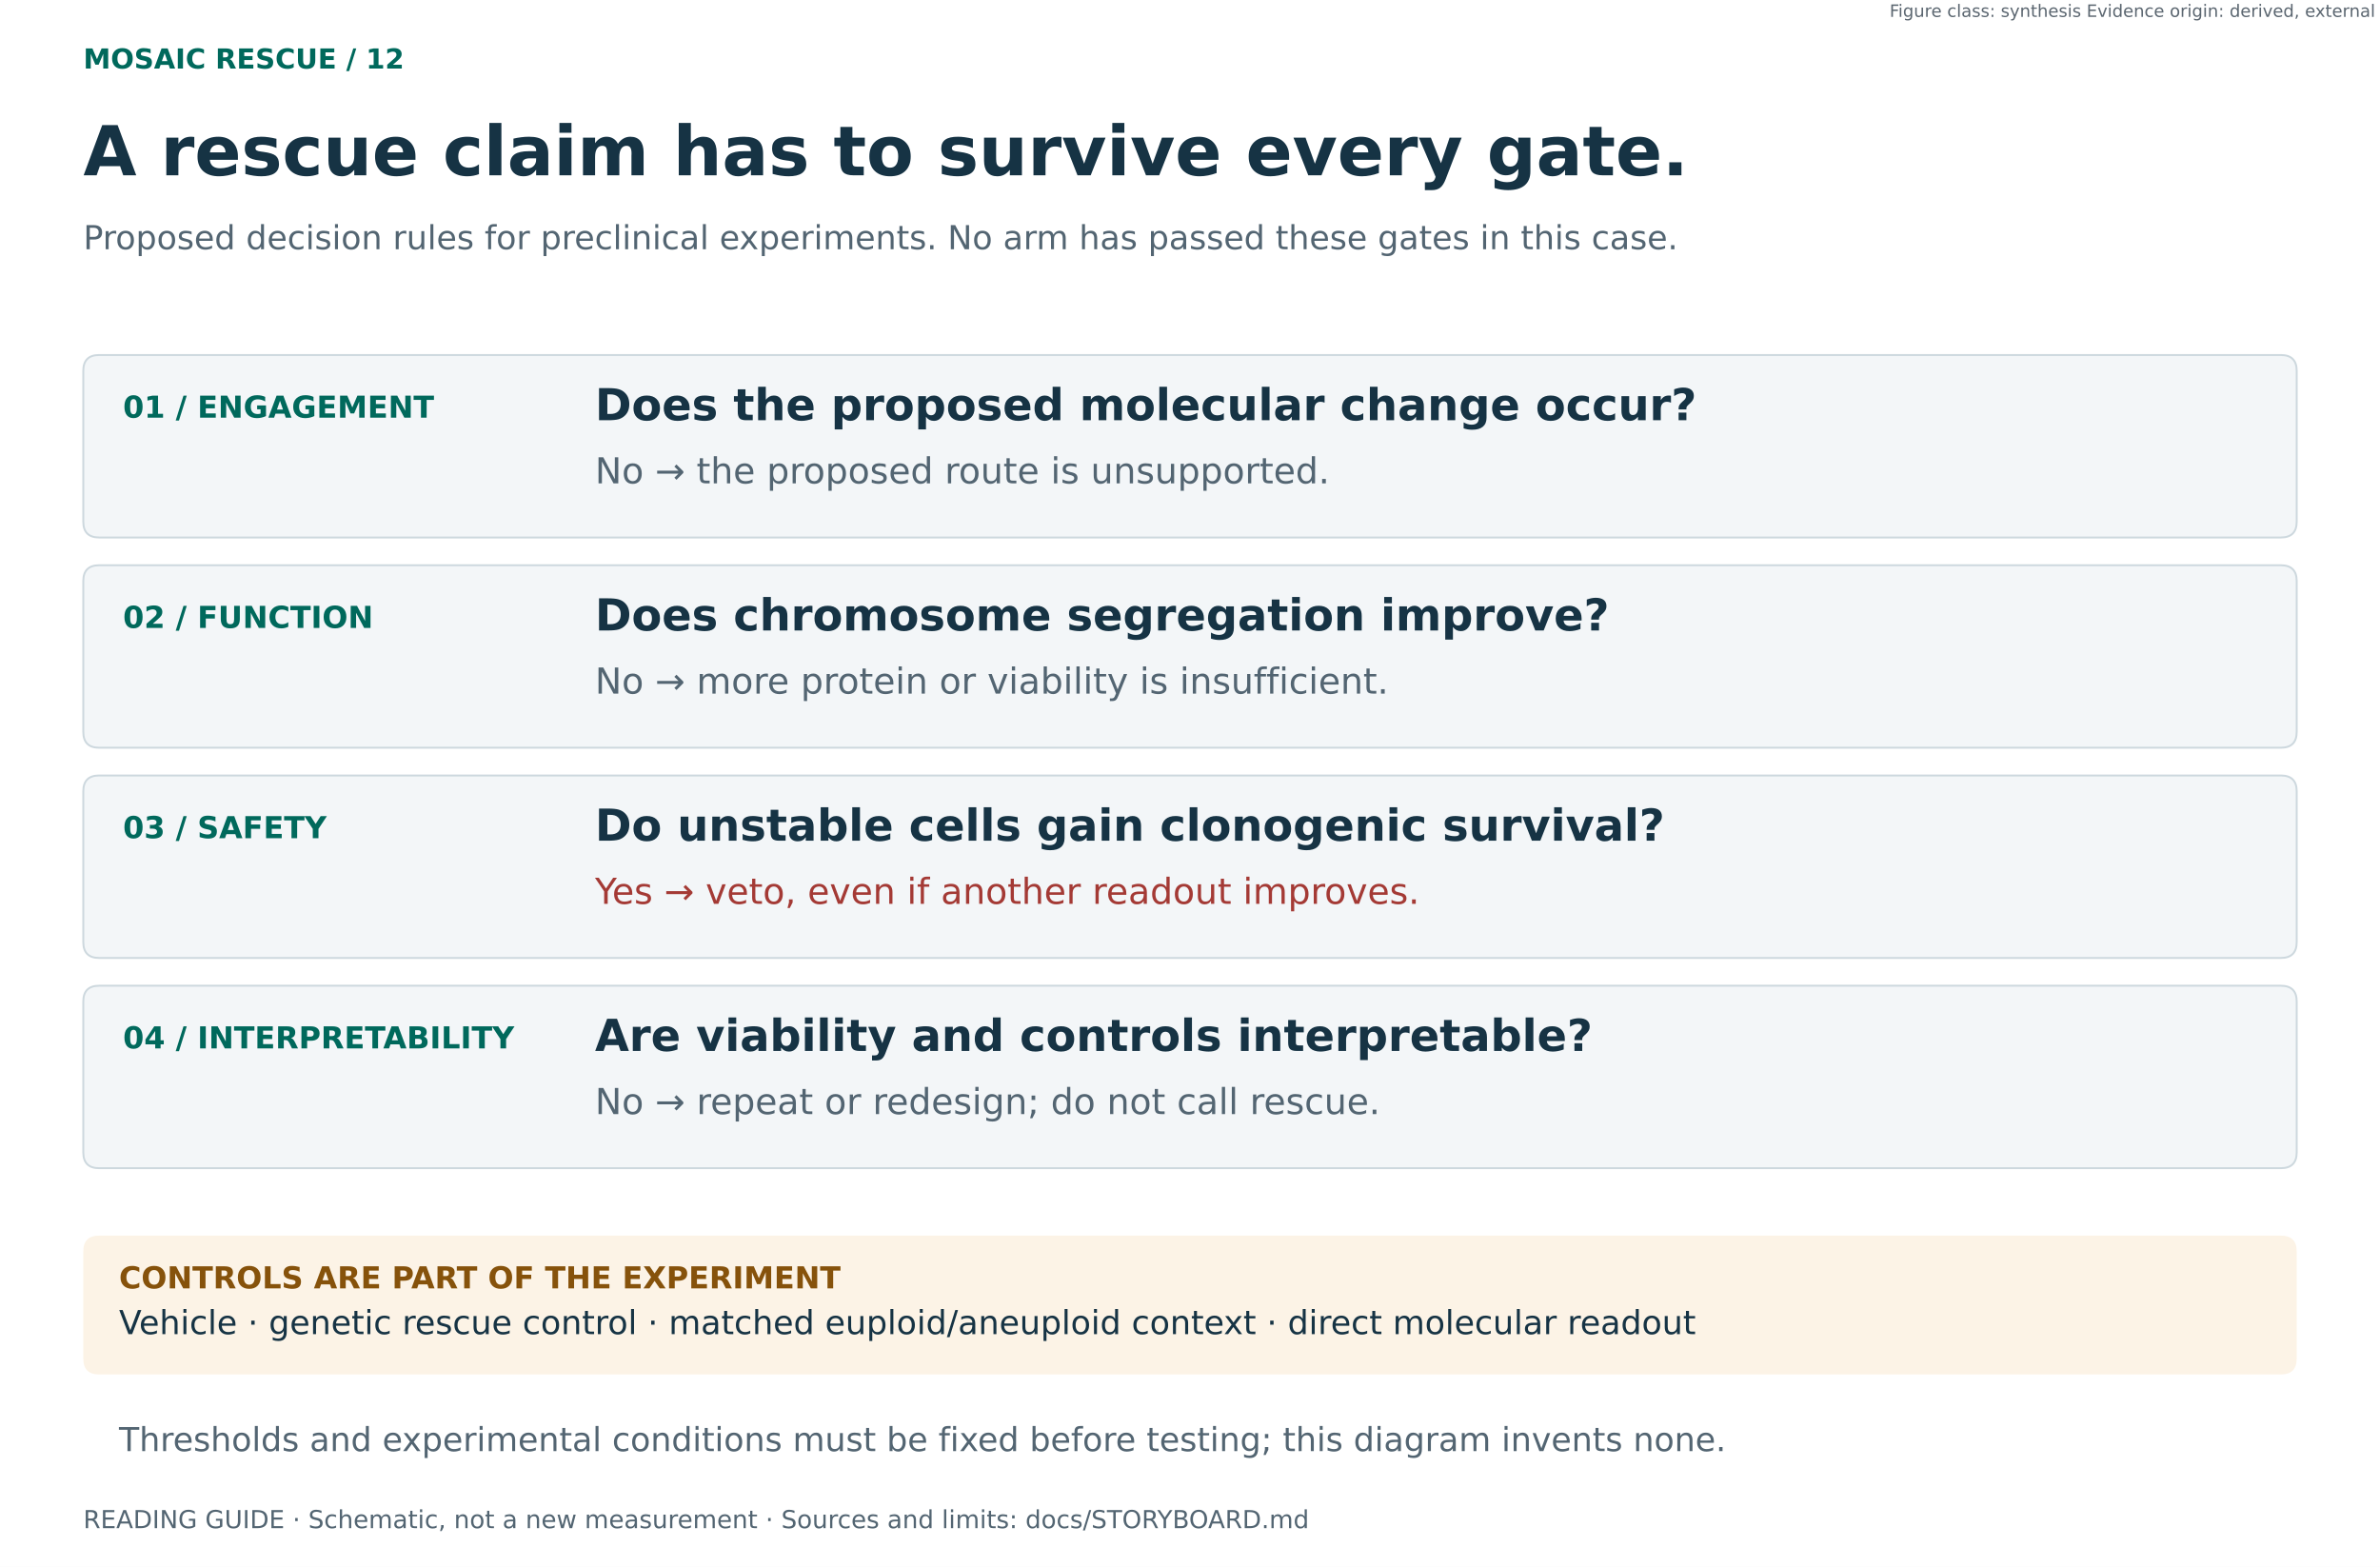
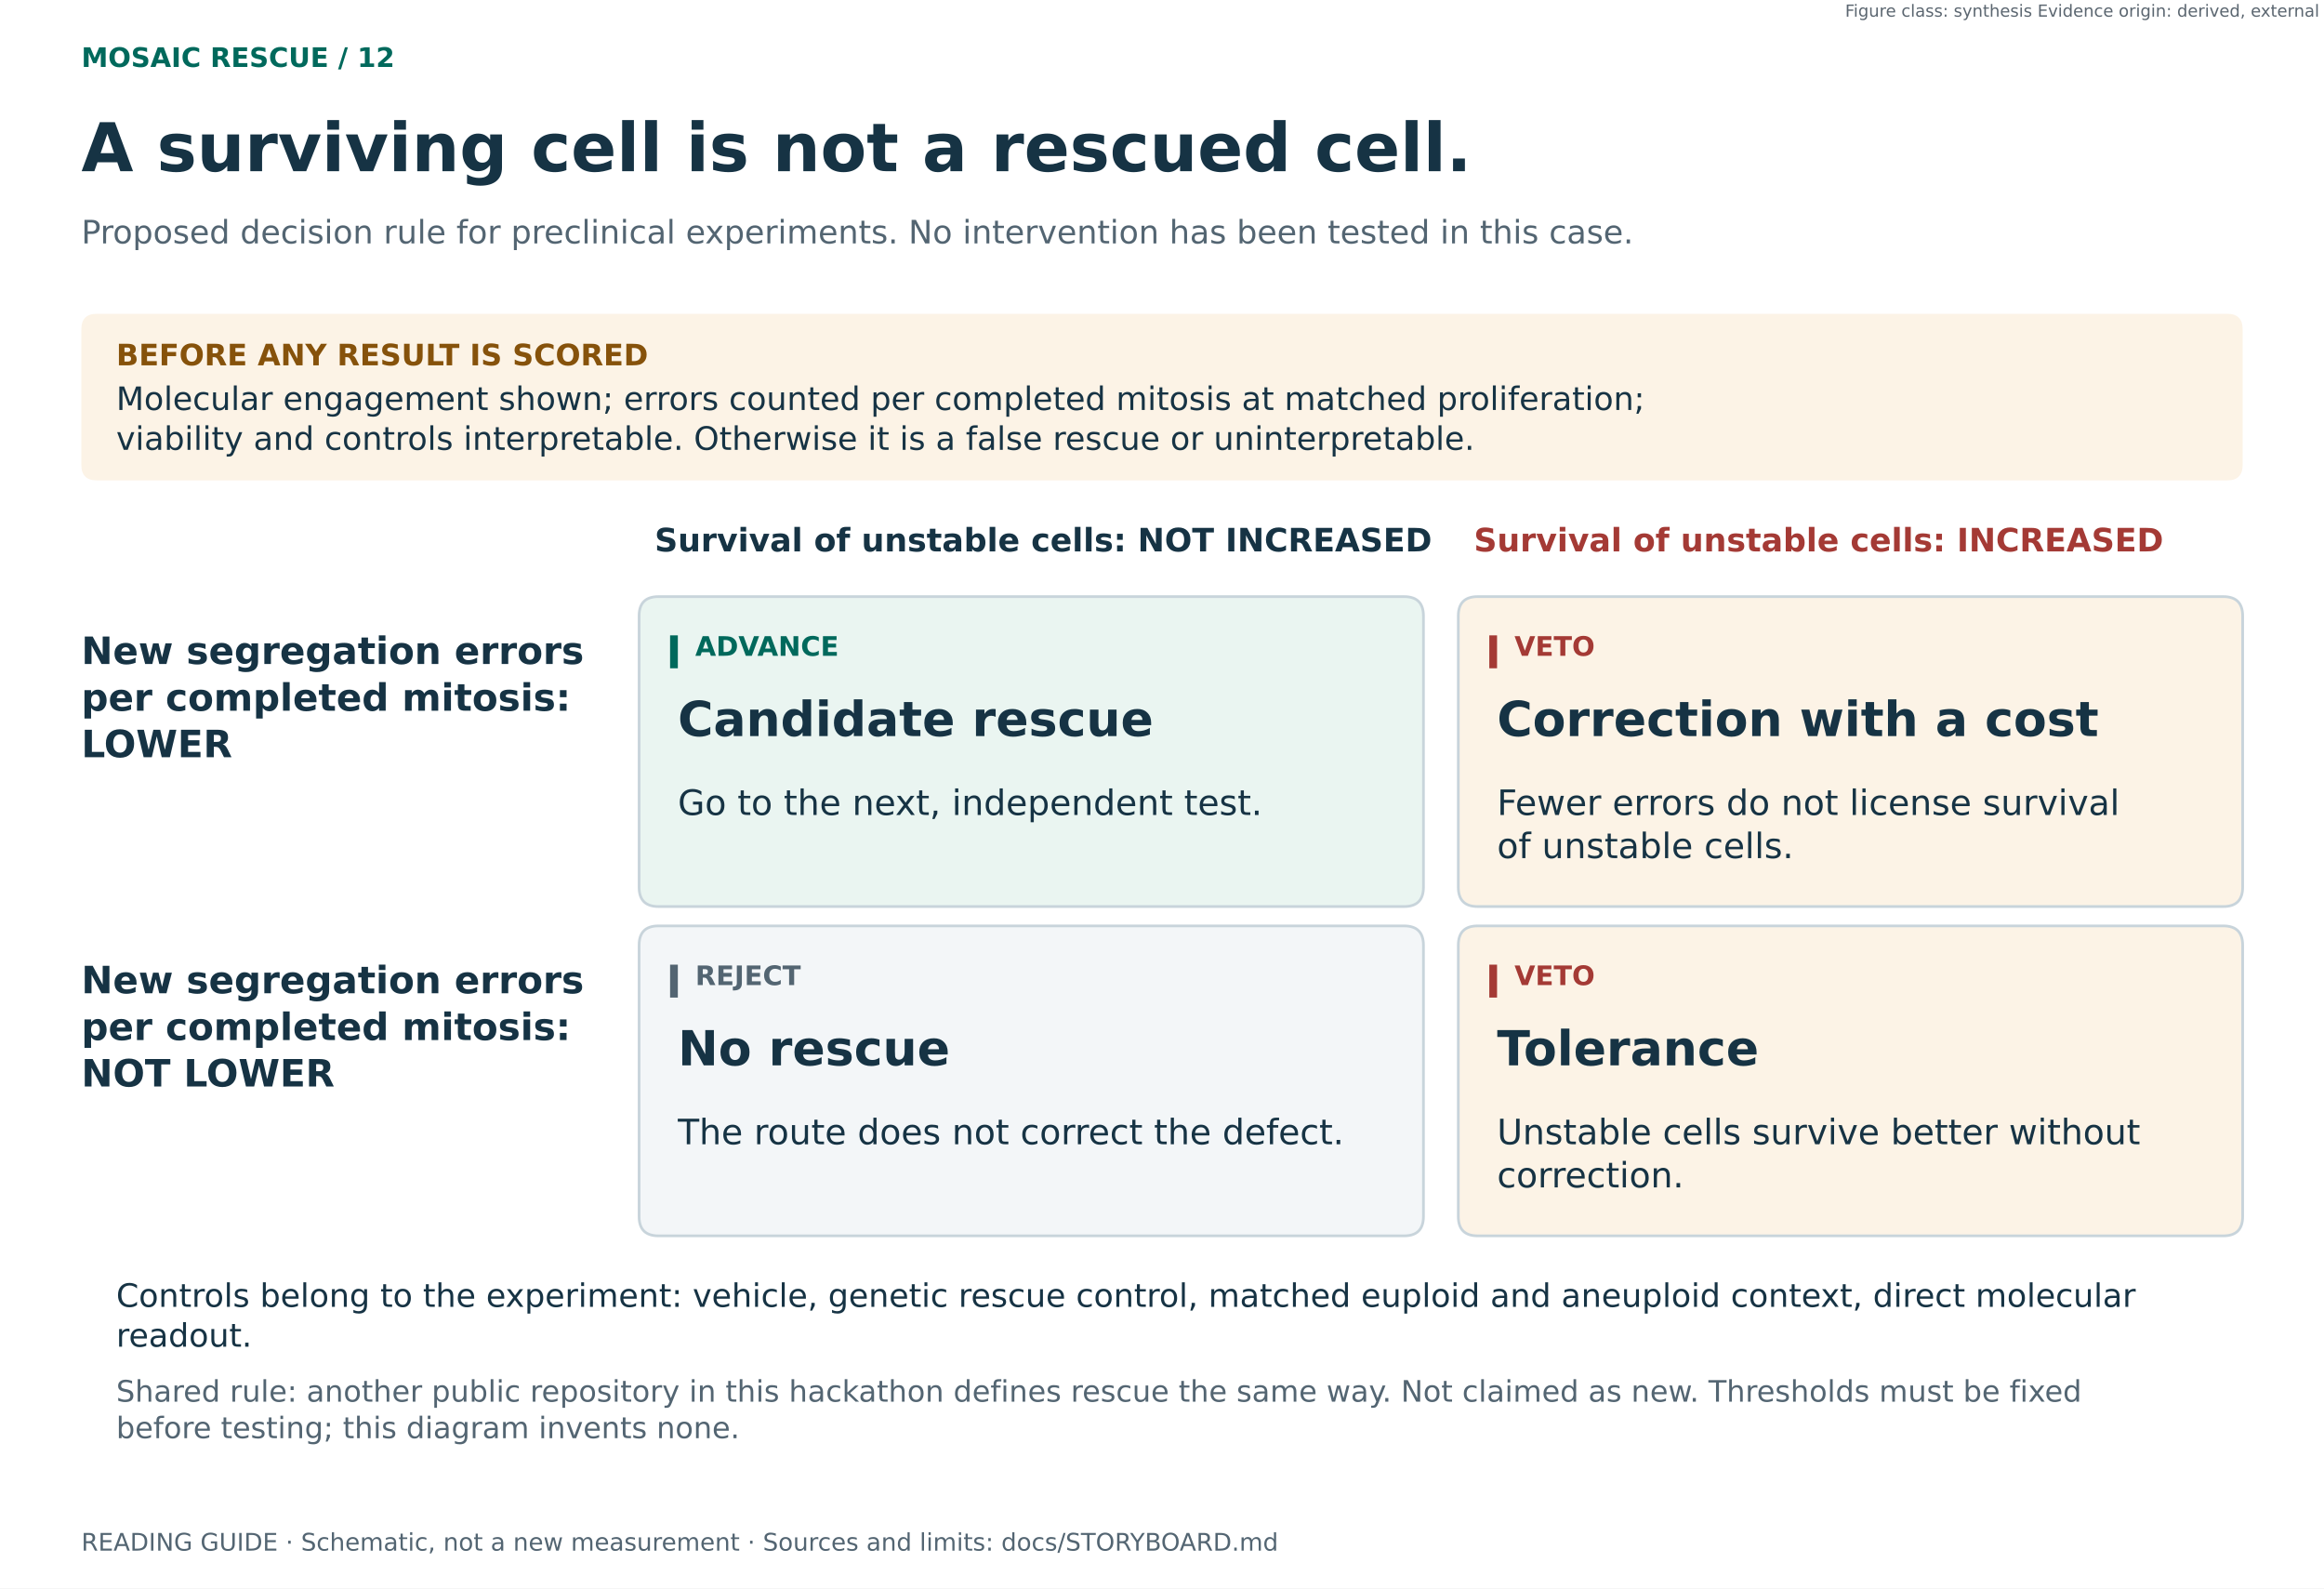
- <svg xmlns="http://www.w3.org/2000/svg" width="864pt" height="568.8pt" viewBox="0 0 864 568.8" version="1.1">
+ <svg xmlns="http://www.w3.org/2000/svg" width="864pt" height="590.4pt" viewBox="0 0 864 590.4" version="1.1">
  <defs>
    <style type="text/css">*{stroke-linejoin: round; stroke-linecap: butt}</style>
  </defs>
  <g id="figure_1">
    <g id="patch_1">
-       <path d="M 0 568.8 L 864 568.8 L 864 0 L 0 0 z " style="fill: #ffffff" />
+       <path d="M 0 590.4 L 864 590.4 L 864 0 L 0 0 z " style="fill: #ffffff" />
    </g>
    <g id="axes_1">
      <g id="patch_2">
-         <path d="M 36 128.88 L 828 128.88 Q 833.76 128.88 833.76 134.64 L 833.76 189.36 Q 833.76 195.12 828 195.12 L 36 195.12 Q 30.24 195.12 30.24 189.36 L 30.24 134.64 Q 30.24 128.88 36 128.88 z " clip-path="url(#p10b314fb74)" style="fill: #f3f6f8; stroke: #cdd8de; stroke-width: 0.7; stroke-linejoin: miter" />
+         <path d="M 36 116.64 L 828 116.64 Q 833.76 116.64 833.76 122.4 L 833.76 172.8 Q 833.76 178.56 828 178.56 L 36 178.56 Q 30.24 178.56 30.24 172.8 L 30.24 122.4 Q 30.24 116.64 36 116.64 z " clip-path="url(#pd7d054ba4e)" style="fill: #fcf3e6" />
      </g>
      <g id="patch_3">
-         <path d="M 36 205.2 L 828 205.2 Q 833.76 205.2 833.76 210.96 L 833.76 265.68 Q 833.76 271.44 828 271.44 L 36 271.44 Q 30.24 271.44 30.24 265.68 L 30.24 210.96 Q 30.24 205.2 36 205.2 z " clip-path="url(#p10b314fb74)" style="fill: #f3f6f8; stroke: #cdd8de; stroke-width: 0.7; stroke-linejoin: miter" />
+         <path d="M 244.8 221.76 L 522 221.76 Q 529.2 221.76 529.2 228.96 L 529.2 329.76 Q 529.2 336.96 522 336.96 L 244.8 336.96 Q 237.6 336.96 237.6 329.76 L 237.6 228.96 Q 237.6 221.76 244.8 221.76 z " clip-path="url(#pd7d054ba4e)" style="fill: #eaf5f1; stroke: #c8d4db; stroke-linejoin: miter" />
      </g>
      <g id="patch_4">
-         <path d="M 36 281.52 L 828 281.52 Q 833.76 281.52 833.76 287.28 L 833.76 342 Q 833.76 347.76 828 347.76 L 36 347.76 Q 30.24 347.76 30.24 342 L 30.24 287.28 Q 30.24 281.52 36 281.52 z " clip-path="url(#p10b314fb74)" style="fill: #f3f6f8; stroke: #cdd8de; stroke-width: 0.7; stroke-linejoin: miter" />
+         <path d="M 249.12 236.16 L 252 236.16 L 252 248.4 L 249.12 248.4 z " clip-path="url(#pd7d054ba4e)" style="fill: #00695c" />
      </g>
      <g id="patch_5">
-         <path d="M 36 357.84 L 828 357.84 Q 833.76 357.84 833.76 363.6 L 833.76 418.32 Q 833.76 424.08 828 424.08 L 36 424.08 Q 30.24 424.08 30.24 418.32 L 30.24 363.6 Q 30.24 357.84 36 357.84 z " clip-path="url(#p10b314fb74)" style="fill: #f3f6f8; stroke: #cdd8de; stroke-width: 0.7; stroke-linejoin: miter" />
+         <path d="M 549.36 221.76 L 826.56 221.76 Q 833.76 221.76 833.76 228.96 L 833.76 329.76 Q 833.76 336.96 826.56 336.96 L 549.36 336.96 Q 542.16 336.96 542.16 329.76 L 542.16 228.96 Q 542.16 221.76 549.36 221.76 z " clip-path="url(#pd7d054ba4e)" style="fill: #fcf3e6; stroke: #c8d4db; stroke-linejoin: miter" />
      </g>
      <g id="patch_6">
-         <path d="M 36 448.56 L 828 448.56 Q 833.76 448.56 833.76 454.32 L 833.76 493.2 Q 833.76 498.96 828 498.96 L 36 498.96 Q 30.24 498.96 30.24 493.2 L 30.24 454.32 Q 30.24 448.56 36 448.56 z " clip-path="url(#p10b314fb74)" style="fill: #fcf3e6" />
+         <path d="M 553.68 236.16 L 556.56 236.16 L 556.56 248.4 L 553.68 248.4 z " clip-path="url(#pd7d054ba4e)" style="fill: #a43a35" />
+       </g>
+       <g id="patch_7">
+         <path d="M 244.8 344.16 L 522 344.16 Q 529.2 344.16 529.2 351.36 L 529.2 452.16 Q 529.2 459.36 522 459.36 L 244.8 459.36 Q 237.6 459.36 237.6 452.16 L 237.6 351.36 Q 237.6 344.16 244.8 344.16 z " clip-path="url(#pd7d054ba4e)" style="fill: #f3f6f8; stroke: #c8d4db; stroke-linejoin: miter" />
+       </g>
+       <g id="patch_8">
+         <path d="M 249.12 358.56 L 252 358.56 L 252 370.8 L 249.12 370.8 z " clip-path="url(#pd7d054ba4e)" style="fill: #536572" />
+       </g>
+       <g id="patch_9">
+         <path d="M 549.36 344.16 L 826.56 344.16 Q 833.76 344.16 833.76 351.36 L 833.76 452.16 Q 833.76 459.36 826.56 459.36 L 549.36 459.36 Q 542.16 459.36 542.16 452.16 L 542.16 351.36 Q 542.16 344.16 549.36 344.16 z " clip-path="url(#pd7d054ba4e)" style="fill: #fcf3e6; stroke: #c8d4db; stroke-linejoin: miter" />
+       </g>
+       <g id="patch_10">
+         <path d="M 553.68 358.56 L 556.56 358.56 L 556.56 370.8 L 553.68 370.8 z " clip-path="url(#pd7d054ba4e)" style="fill: #a43a35" />
      </g>
      <g id="text_1">
        <text style="fill: #00695c; font: 700 10px 'DejaVu Sans', 'Arial', 'Helvetica', sans-serif; text-anchor: start" x="30.24" y="24.878" transform="rotate(-0 30.24 24.87844)">MOSAIC RESCUE  /  12</text>
      </g>
      <g id="text_2">
-         <text style="fill: #163344; font: 700 25px 'DejaVu Sans', 'Arial', 'Helvetica', sans-serif; text-anchor: start" x="30.24" y="63.636" transform="rotate(-0 30.24 63.63609)">A rescue claim has to survive every gate.</text>
+         <text style="fill: #163344; font: 700 25px 'DejaVu Sans', 'Arial', 'Helvetica', sans-serif; text-anchor: start" x="30.24" y="63.636" transform="rotate(-0 30.24 63.63609)">A surviving cell is not a rescued cell.</text>
      </g>
      <g id="text_3">
-         <text style="fill: #536572; font: 12px 'DejaVu Sans', 'Arial', 'Helvetica', sans-serif; text-anchor: start" x="30.24" y="90.478" transform="rotate(-0 30.24 90.47813)">Proposed decision rules for preclinical experiments. No arm has passed these gates in this case.</text>
+         <text style="fill: #536572; font: 12px 'DejaVu Sans', 'Arial', 'Helvetica', sans-serif; text-anchor: start" x="30.24" y="90.478" transform="rotate(-0 30.24 90.47813)">Proposed decision rule for preclinical experiments. No intervention has been tested in this case.</text>
      </g>
      <g id="text_4">
-         <text style="fill: #536572; font: 9px 'DejaVu Sans', 'Arial', 'Helvetica', sans-serif; text-anchor: start" x="30.24" y="554.759" transform="rotate(-0 30.24 554.7586)">READING GUIDE · Schematic, not a new measurement · Sources and limits: docs/STORYBOARD.md</text>
+         <text style="fill: #536572; font: 9px 'DejaVu Sans', 'Arial', 'Helvetica', sans-serif; text-anchor: start" x="30.24" y="576.359" transform="rotate(-0 30.24 576.3586)">READING GUIDE · Schematic, not a new measurement · Sources and limits: docs/STORYBOARD.md</text>
      </g>
      <g id="text_5">
-         <text style="fill: #00695c; font: 700 11px 'DejaVu Sans', 'Arial', 'Helvetica', sans-serif; text-anchor: start" x="44.64" y="151.638" transform="rotate(-0 44.64 151.6383)">01 / ENGAGEMENT</text>
+         <text style="fill: #86520b; font: 700 11px 'DejaVu Sans', 'Arial', 'Helvetica', sans-serif; text-anchor: start" x="43.2" y="135.798" transform="rotate(-0 43.2 135.7983)">BEFORE ANY RESULT IS SCORED</text>
      </g>
      <g id="text_6">
-         <text style="fill: #163344; font: 700 16px 'DejaVu Sans', 'Arial', 'Helvetica', sans-serif; text-anchor: start" x="216" y="152.558" transform="rotate(-0 216 152.5575)">Does the proposed molecular change occur?</text>
+         <text style="fill: #163344; font: 12px 'DejaVu Sans', 'Arial', 'Helvetica', sans-serif" transform="translate(43.2 152.3981)">Molecular engagement shown; errors counted per completed mitosis at matched proliferation;</text>
+         <text style="fill: #163344; font: 12px 'DejaVu Sans', 'Arial', 'Helvetica', sans-serif" transform="translate(43.2 167.2032)">viability and controls interpretable. Otherwise it is a false rescue or uninterpretable.</text>
      </g>
      <g id="text_7">
-         <text style="fill: #536572; font: 13px 'DejaVu Sans', 'Arial', 'Helvetica', sans-serif; text-anchor: start" x="216" y="175.478" transform="rotate(-0 216 175.478)">No → the proposed route is unsupported.</text>
+         <text style="fill: #163344; font: 700 12px 'DejaVu Sans', 'Arial', 'Helvetica', sans-serif; text-anchor: start" x="243.36" y="204.958" transform="rotate(-0 243.36 204.9581)">Survival of unstable cells: NOT INCREASED</text>
      </g>
      <g id="text_8">
-         <text style="fill: #00695c; font: 700 11px 'DejaVu Sans', 'Arial', 'Helvetica', sans-serif; text-anchor: start" x="44.64" y="227.958" transform="rotate(-0 44.64 227.9583)">02 / FUNCTION</text>
+         <text style="fill: #a43a35; font: 700 12px 'DejaVu Sans', 'Arial', 'Helvetica', sans-serif; text-anchor: start" x="547.92" y="204.958" transform="rotate(-0 547.92 204.9581)">Survival of unstable cells: INCREASED</text>
      </g>
      <g id="text_9">
-         <text style="fill: #163344; font: 700 16px 'DejaVu Sans', 'Arial', 'Helvetica', sans-serif; text-anchor: start" x="216" y="228.877" transform="rotate(-0 216 228.8775)">Does chromosome segregation improve?</text>
+         <text style="fill: #163344; font: 700 14px 'DejaVu Sans', 'Arial', 'Helvetica', sans-serif" transform="translate(30.24 246.7978)">New segregation errors</text>
+         <text style="fill: #163344; font: 700 14px 'DejaVu Sans', 'Arial', 'Helvetica', sans-serif" transform="translate(30.24 264.1798)">per completed mitosis:</text>
+         <text style="fill: #163344; font: 700 14px 'DejaVu Sans', 'Arial', 'Helvetica', sans-serif" transform="translate(30.24 281.4524)">LOWER</text>
      </g>
      <g id="text_10">
-         <text style="fill: #536572; font: 13px 'DejaVu Sans', 'Arial', 'Helvetica', sans-serif; text-anchor: start" x="216" y="251.798" transform="rotate(-0 216 251.798)">No → more protein or viability is insufficient.</text>
+         <text style="fill: #163344; font: 700 14px 'DejaVu Sans', 'Arial', 'Helvetica', sans-serif" transform="translate(30.24 369.1978)">New segregation errors</text>
+         <text style="fill: #163344; font: 700 14px 'DejaVu Sans', 'Arial', 'Helvetica', sans-serif" transform="translate(30.24 386.5798)">per completed mitosis:</text>
+         <text style="fill: #163344; font: 700 14px 'DejaVu Sans', 'Arial', 'Helvetica', sans-serif" transform="translate(30.24 403.8524)">NOT LOWER</text>
      </g>
      <g id="text_11">
-         <text style="fill: #00695c; font: 700 11px 'DejaVu Sans', 'Arial', 'Helvetica', sans-serif; text-anchor: start" x="44.64" y="304.278" transform="rotate(-0 44.64 304.2783)">03 / SAFETY</text>
+         <text style="fill: #00695c; font: 700 10px 'DejaVu Sans', 'Arial', 'Helvetica', sans-serif; text-anchor: start" x="258.48" y="243.758" transform="rotate(-0 258.48 243.7584)">ADVANCE</text>
      </g>
      <g id="text_12">
-         <text style="fill: #163344; font: 700 16px 'DejaVu Sans', 'Arial', 'Helvetica', sans-serif; text-anchor: start" x="216" y="305.197" transform="rotate(-0 216 305.1975)">Do unstable cells gain clonogenic survival?</text>
+         <text style="fill: #163344; font: 700 18px 'DejaVu Sans', 'Arial', 'Helvetica', sans-serif; text-anchor: start" x="252" y="273.597" transform="rotate(-0 252 273.5972)">Candidate rescue</text>
      </g>
      <g id="text_13">
-         <text style="fill: #a43a35; font: 13px 'DejaVu Sans', 'Arial', 'Helvetica', sans-serif; text-anchor: start" x="216" y="328.118" transform="rotate(-0 216 328.118)">Yes → veto, even if another readout improves.</text>
+         <text style="fill: #163344; font: 13px 'DejaVu Sans', 'Arial', 'Helvetica', sans-serif; text-anchor: start" x="252" y="302.918" transform="rotate(-0 252 302.918)">Go to the next, independent test.</text>
      </g>
      <g id="text_14">
-         <text style="fill: #00695c; font: 700 11px 'DejaVu Sans', 'Arial', 'Helvetica', sans-serif; text-anchor: start" x="44.64" y="380.598" transform="rotate(-0 44.64 380.5983)">04 / INTERPRETABILITY</text>
+         <text style="fill: #a43a35; font: 700 10px 'DejaVu Sans', 'Arial', 'Helvetica', sans-serif; text-anchor: start" x="563.04" y="243.758" transform="rotate(-0 563.04 243.7584)">VETO</text>
      </g>
      <g id="text_15">
-         <text style="fill: #163344; font: 700 16px 'DejaVu Sans', 'Arial', 'Helvetica', sans-serif; text-anchor: start" x="216" y="381.517" transform="rotate(-0 216 381.5175)">Are viability and controls interpretable?</text>
+         <text style="fill: #163344; font: 700 18px 'DejaVu Sans', 'Arial', 'Helvetica', sans-serif; text-anchor: start" x="556.56" y="273.597" transform="rotate(-0 556.56 273.5972)">Correction with a cost</text>
      </g>
      <g id="text_16">
-         <text style="fill: #536572; font: 13px 'DejaVu Sans', 'Arial', 'Helvetica', sans-serif; text-anchor: start" x="216" y="404.438" transform="rotate(-0 216 404.438)">No → repeat or redesign; do not call rescue.</text>
+         <text style="fill: #163344; font: 13px 'DejaVu Sans', 'Arial', 'Helvetica', sans-serif" transform="translate(556.56 302.918)">Fewer errors do not license survival</text>
+         <text style="fill: #163344; font: 13px 'DejaVu Sans', 'Arial', 'Helvetica', sans-serif" transform="translate(556.56 318.9568)">of unstable cells.</text>
      </g>
      <g id="text_17">
-         <text style="fill: #86520b; font: 700 11px 'DejaVu Sans', 'Arial', 'Helvetica', sans-serif; text-anchor: start" x="43.2" y="467.718" transform="rotate(-0 43.2 467.7183)">CONTROLS ARE PART OF THE EXPERIMENT</text>
+         <text style="fill: #536572; font: 700 10px 'DejaVu Sans', 'Arial', 'Helvetica', sans-serif; text-anchor: start" x="258.48" y="366.158" transform="rotate(-0 258.48 366.1584)">REJECT</text>
      </g>
      <g id="text_18">
-         <text style="fill: #163344; font: 12px 'DejaVu Sans', 'Arial', 'Helvetica', sans-serif; text-anchor: start" x="43.2" y="484.318" transform="rotate(-0 43.2 484.3181)">Vehicle · genetic rescue control · matched euploid/aneuploid context · direct molecular readout</text>
+         <text style="fill: #163344; font: 700 18px 'DejaVu Sans', 'Arial', 'Helvetica', sans-serif; text-anchor: start" x="252" y="395.997" transform="rotate(-0 252 395.9972)">No rescue</text>
      </g>
      <g id="text_19">
-         <text style="fill: #536572; font: 12px 'DejaVu Sans', 'Arial', 'Helvetica', sans-serif; text-anchor: start" x="43.2" y="526.798" transform="rotate(-0 43.2 526.7981)">Thresholds and experimental conditions must be fixed before testing; this diagram invents none.</text>
+         <text style="fill: #163344; font: 13px 'DejaVu Sans', 'Arial', 'Helvetica', sans-serif; text-anchor: start" x="252" y="425.318" transform="rotate(-0 252 425.318)">The route does not correct the defect.</text>
+       </g>
+       <g id="text_20">
+         <text style="fill: #a43a35; font: 700 10px 'DejaVu Sans', 'Arial', 'Helvetica', sans-serif; text-anchor: start" x="563.04" y="366.158" transform="rotate(-0 563.04 366.1584)">VETO</text>
+       </g>
+       <g id="text_21">
+         <text style="fill: #163344; font: 700 18px 'DejaVu Sans', 'Arial', 'Helvetica', sans-serif; text-anchor: start" x="556.56" y="395.997" transform="rotate(-0 556.56 395.9972)">Tolerance</text>
+       </g>
+       <g id="text_22">
+         <text style="fill: #163344; font: 13px 'DejaVu Sans', 'Arial', 'Helvetica', sans-serif" transform="translate(556.56 425.318)">Unstable cells survive better without</text>
+         <text style="fill: #163344; font: 13px 'DejaVu Sans', 'Arial', 'Helvetica', sans-serif" transform="translate(556.56 441.3568)">correction.</text>
+       </g>
+       <g id="text_23">
+         <text style="fill: #163344; font: 12px 'DejaVu Sans', 'Arial', 'Helvetica', sans-serif" transform="translate(43.2 485.7581)">Controls belong to the experiment: vehicle, genetic rescue control, matched euploid and aneuploid context, direct molecular</text>
+         <text style="fill: #163344; font: 12px 'DejaVu Sans', 'Arial', 'Helvetica', sans-serif" transform="translate(43.2 500.5632)">readout.</text>
+       </g>
+       <g id="text_24">
+         <text style="fill: #536572; font: 11px 'DejaVu Sans', 'Arial', 'Helvetica', sans-serif" transform="translate(43.2 520.9983)">Shared rule: another public repository in this hackathon defines rescue the same way. Not claimed as new. Thresholds must be fixed</text>
+         <text style="fill: #536572; font: 11px 'DejaVu Sans', 'Arial', 'Helvetica', sans-serif" transform="translate(43.2 534.5696)">before testing; this diagram invents none.</text>
      </g>
    </g>
-     <g id="text_20">
-       <text style="fill: #5b6670; font: 6.2px 'DejaVu Sans', 'Arial', 'Helvetica', sans-serif; text-anchor: end" x="862.272" y="6.133" transform="rotate(-0 862.272 6.133031)">Figure class: synthesis    Evidence origin: derived, external</text>
+     <g id="text_25">
+       <text style="fill: #5b6670; font: 6.2px 'DejaVu Sans', 'Arial', 'Helvetica', sans-serif; text-anchor: end" x="862.272" y="6.187" transform="rotate(-0 862.272 6.187031)">Figure class: synthesis    Evidence origin: derived, external</text>
    </g>
  </g>
  <defs>
-     <clipPath id="p10b314fb74">
-       <rect x="0" y="0" width="864" height="568.8" />
+     <clipPath id="pd7d054ba4e">
+       <rect x="0" y="0" width="864" height="590.4" />
    </clipPath>
  </defs>
</svg>
